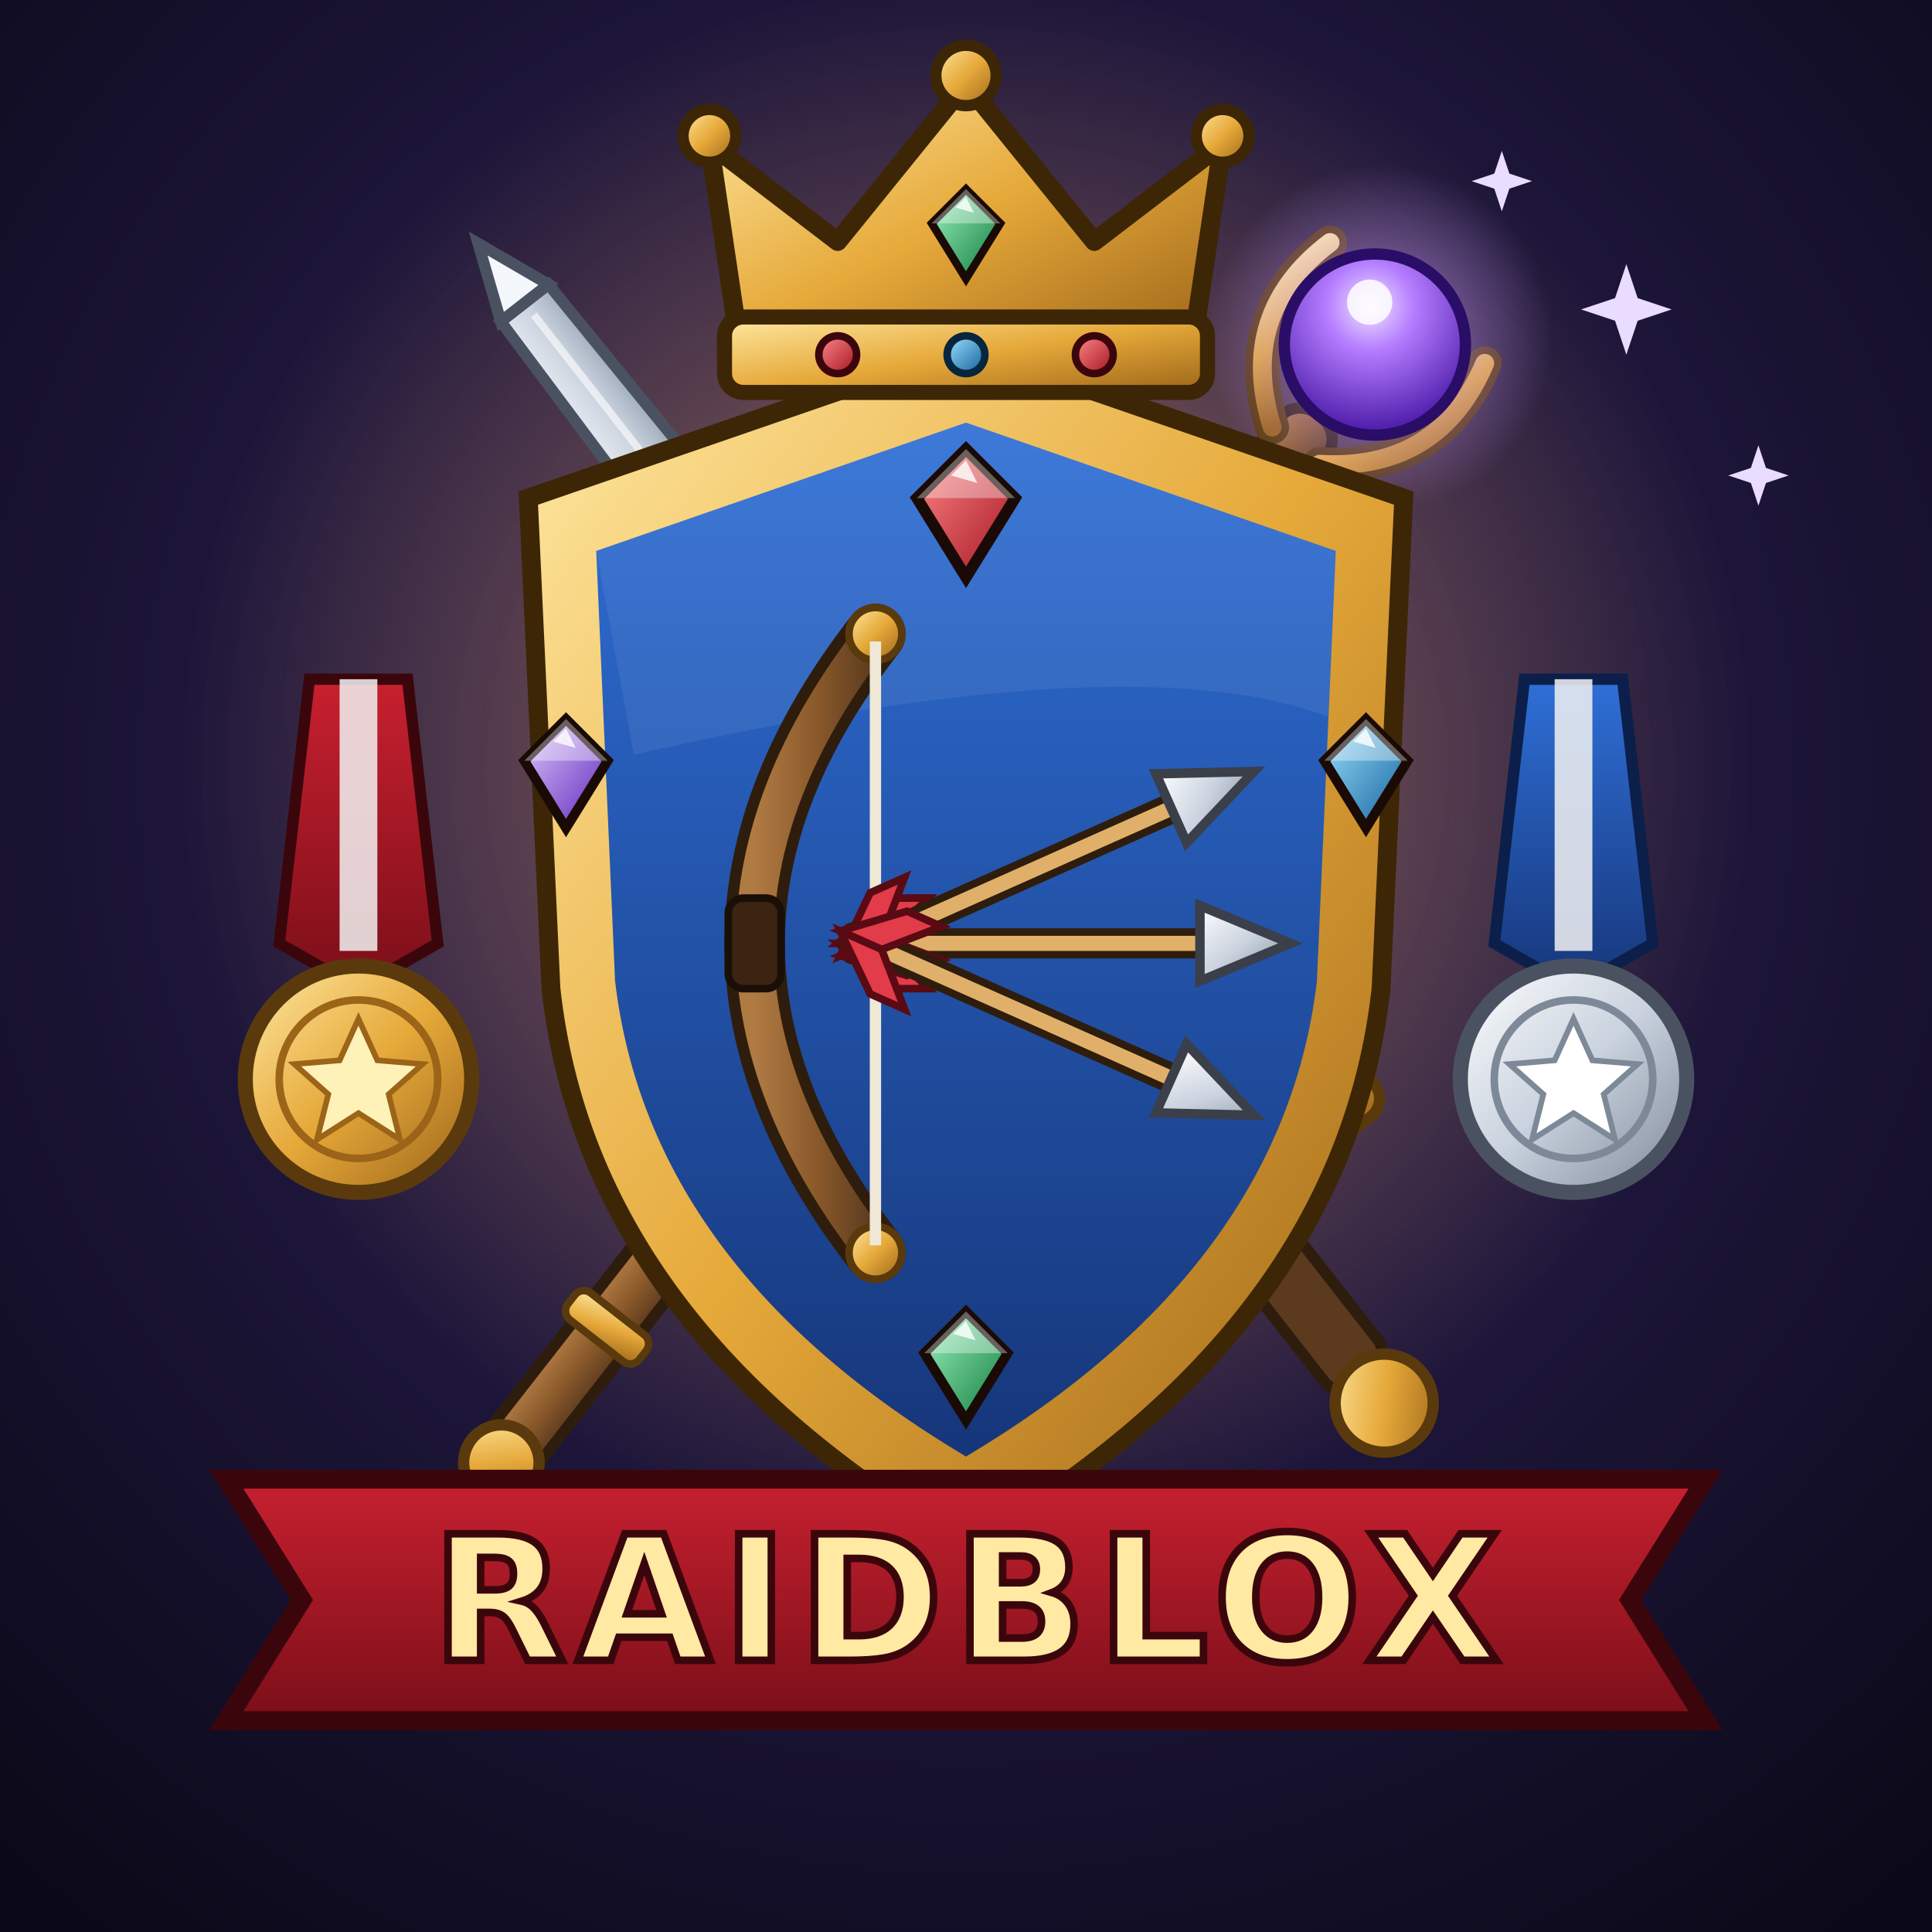
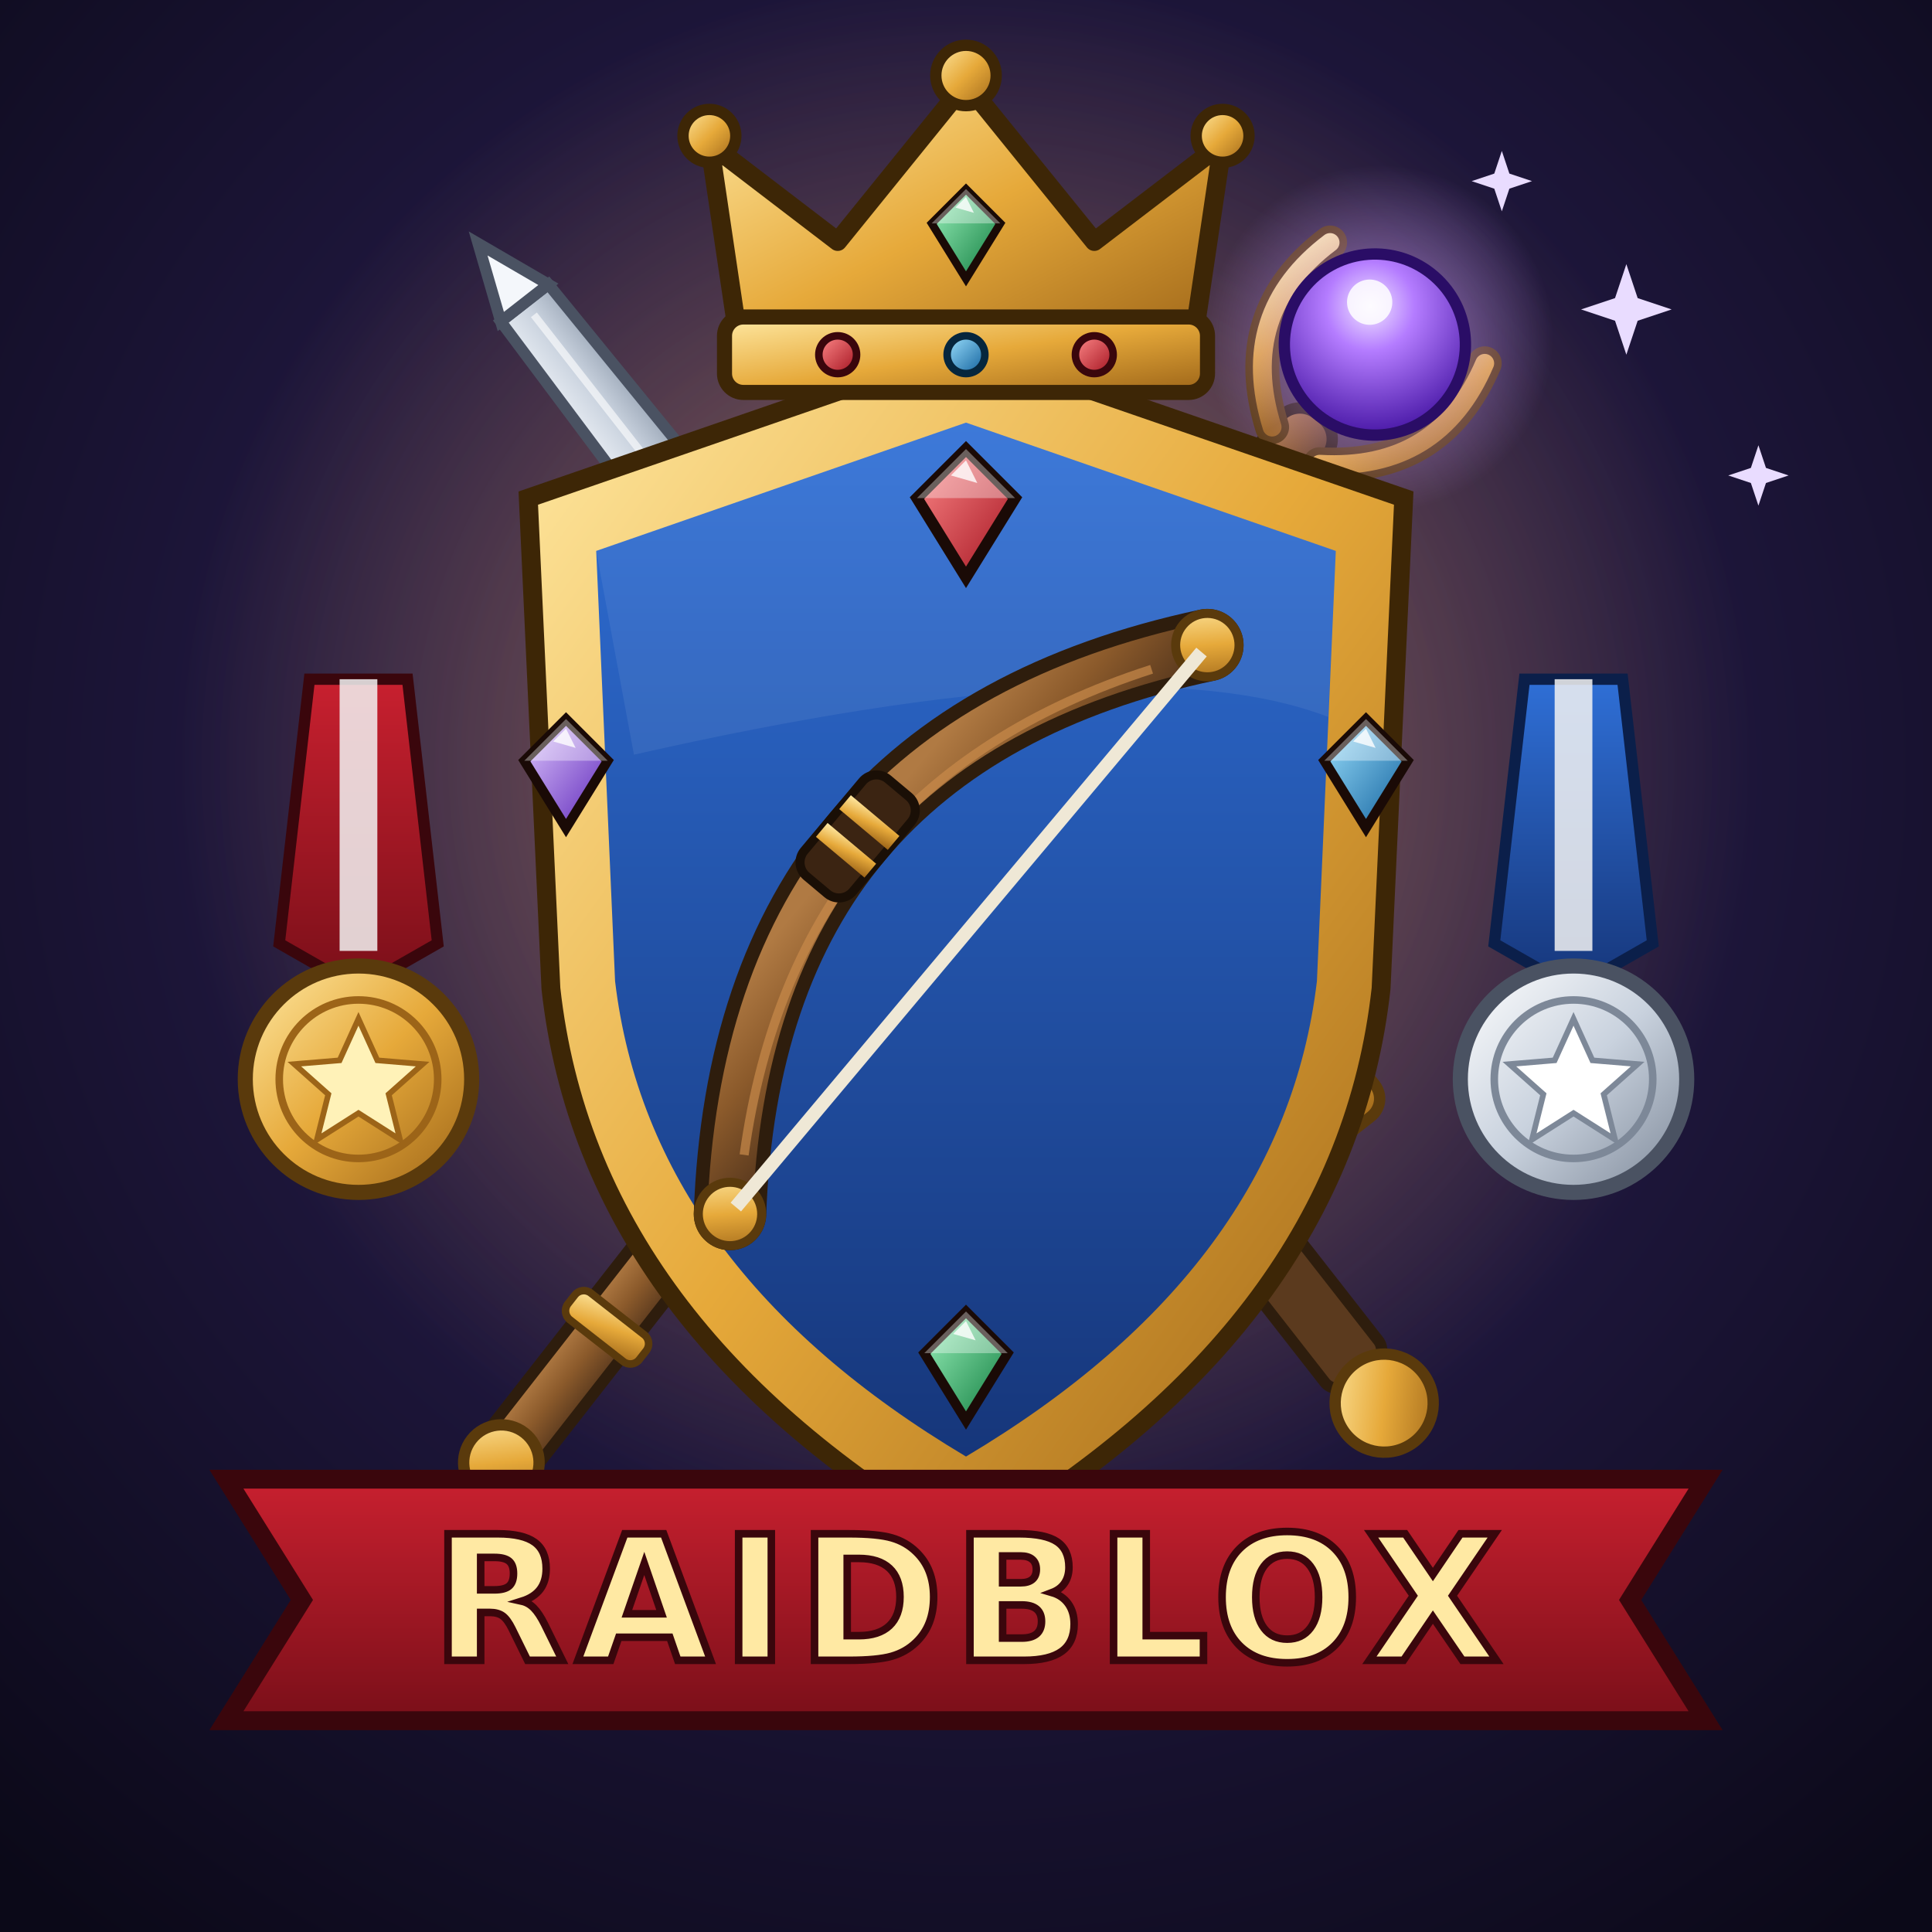
<svg xmlns="http://www.w3.org/2000/svg" width="512" height="512" viewBox="0 0 512 512">
  <defs>
    <radialGradient id="fondo" cx="50%" cy="40%" r="75%">
      <stop offset="0" stop-color="#3b2a6e" />
      <stop offset="0.55" stop-color="#1c1538" />
      <stop offset="1" stop-color="#0b0918" />
    </radialGradient>
    <radialGradient id="brillo" cx="50%" cy="45%" r="45%">
      <stop offset="0" stop-color="#ffb347" stop-opacity="0.5" />
      <stop offset="1" stop-color="#ffb347" stop-opacity="0" />
    </radialGradient>
    <linearGradient id="escudo" x1="0" y1="0" x2="0" y2="1">
      <stop offset="0" stop-color="#2f6fd6" />
      <stop offset="1" stop-color="#16367a" />
    </linearGradient>
    <linearGradient id="oro" x1="0" y1="0" x2="1" y2="1">
      <stop offset="0" stop-color="#ffe9a3" />
      <stop offset="0.5" stop-color="#e6a93a" />
      <stop offset="1" stop-color="#9c6418" />
    </linearGradient>
    <linearGradient id="plata" x1="0" y1="0" x2="1" y2="1">
      <stop offset="0" stop-color="#ffffff" />
      <stop offset="0.5" stop-color="#c9d2de" />
      <stop offset="1" stop-color="#7d8898" />
    </linearGradient>
    <linearGradient id="hoja" x1="0" y1="0" x2="1" y2="0">
      <stop offset="0" stop-color="#f4f7fb" />
      <stop offset="0.5" stop-color="#c9d2de" />
      <stop offset="1" stop-color="#8794a6" />
    </linearGradient>
    <linearGradient id="madera" x1="0" y1="0" x2="1" y2="0">
      <stop offset="0" stop-color="#b07a43" />
      <stop offset="0.5" stop-color="#8b5a2b" />
      <stop offset="1" stop-color="#5b3a1e" />
    </linearGradient>
    <radialGradient id="cristal" cx="35%" cy="35%" r="70%">
      <stop offset="0" stop-color="#f1e6ff" />
      <stop offset="0.35" stop-color="#b47cff" />
      <stop offset="1" stop-color="#4b1aa8" />
    </radialGradient>
    <radialGradient id="aura" cx="50%" cy="50%" r="50%">
      <stop offset="0" stop-color="#c79bff" stop-opacity="0.7" />
      <stop offset="1" stop-color="#c79bff" stop-opacity="0" />
    </radialGradient>
    <linearGradient id="rubi" x1="0" y1="0" x2="1" y2="1">
      <stop offset="0" stop-color="#ff8a8a" />
      <stop offset="1" stop-color="#a3121f" />
    </linearGradient>
    <linearGradient id="zafiro" x1="0" y1="0" x2="1" y2="1">
      <stop offset="0" stop-color="#9fe3ff" />
      <stop offset="1" stop-color="#0f5f9c" />
    </linearGradient>
    <linearGradient id="amatista" x1="0" y1="0" x2="1" y2="1">
      <stop offset="0" stop-color="#e2ccff" />
      <stop offset="1" stop-color="#5b23b8" />
    </linearGradient>
    <linearGradient id="esmeralda" x1="0" y1="0" x2="1" y2="1">
      <stop offset="0" stop-color="#9ff5c0" />
      <stop offset="1" stop-color="#0d7a3c" />
    </linearGradient>
    <linearGradient id="cinta" x1="0" y1="0" x2="0" y2="1">
      <stop offset="0" stop-color="#c8202f" />
      <stop offset="1" stop-color="#7a0f19" />
    </linearGradient>
    <linearGradient id="cintaAzul" x1="0" y1="0" x2="0" y2="1">
      <stop offset="0" stop-color="#2f6fd6" />
      <stop offset="1" stop-color="#16367a" />
    </linearGradient>
    <g id="gema">
      <polygon points="0,-17 13,-4 0,17 -13,-4" stroke="#1a0a06" stroke-width="3" />
      <polygon points="0,-17 13,-4 0,-4 -13,-4" fill="#ffffff" opacity="0.35" />
      <polygon points="-4,-10 0,-14 3,-8" fill="#ffffff" opacity="0.8" />
    </g>
  </defs>
  <rect width="512" height="512" fill="url(#fondo)" />
  <circle cx="256" cy="225" r="230" fill="url(#brillo)" />
  <g transform="rotate(-38 256 230)">
    <polygon points="248,40 264,40 270,330 242,330" fill="url(#hoja)" stroke="#4a5262" stroke-width="3" />
    <line x1="256" y1="44" x2="256" y2="326" stroke="#ffffff" stroke-width="2" opacity="0.6" />
    <polygon points="256,20 248,40 264,40" fill="#f4f7fb" stroke="#4a5262" stroke-width="3" />
    <rect x="206" y="330" width="100" height="18" rx="6" fill="url(#oro)" stroke="#5a3a0c" stroke-width="3" />
    <rect x="247" y="348" width="18" height="52" rx="4" fill="#5b3a1e" stroke="#2e1d0d" stroke-width="3" />
    <circle cx="256" cy="410" r="13" fill="url(#oro)" stroke="#5a3a0c" stroke-width="3" />
  </g>
  <g transform="rotate(38 256 230)">
    <rect x="248" y="78" width="16" height="352" rx="7" fill="url(#madera)" stroke="#2e1d0d" stroke-width="3" />
    <rect x="244" y="150" width="24" height="9" rx="3" fill="url(#oro)" stroke="#5a3a0c" stroke-width="2" />
    <rect x="244" y="380" width="24" height="9" rx="3" fill="url(#oro)" stroke="#5a3a0c" stroke-width="2" />
    <circle cx="256" cy="430" r="10" fill="url(#oro)" stroke="#5a3a0c" stroke-width="3" />
    <path d="M248 88 Q222 70 230 40" fill="none" stroke="#5a3a0c" stroke-width="9" stroke-linecap="round" />
    <path d="M264 88 Q290 70 282 40" fill="none" stroke="#5a3a0c" stroke-width="9" stroke-linecap="round" />
    <path d="M248 88 Q222 70 230 40" fill="none" stroke="url(#oro)" stroke-width="5" stroke-linecap="round" />
    <path d="M264 88 Q290 70 282 40" fill="none" stroke="url(#oro)" stroke-width="5" stroke-linecap="round" />
    <circle cx="256" cy="52" r="46" fill="url(#aura)" />
    <circle cx="256" cy="54" r="24" fill="url(#cristal)" stroke="#2a0d66" stroke-width="3" />
    <circle cx="248" cy="46" r="6" fill="#ffffff" opacity="0.85" />
  </g>
  <g fill="#e9dcff">
    <path d="M431 70 l3 9 9 3 -9 3 -3 9 -3 -9 -9 -3 9 -3z" />
    <path d="M466 118 l2 6 6 2 -6 2 -2 6 -2 -6 -6 -2 6 -2z" />
    <path d="M398 40 l2 6 6 2 -6 2 -2 6 -2 -6 -6 -2 6 -2z" />
  </g>
  <g>
    <polygon points="82,180 108,180 116,250 95,262 74,250" fill="url(#cinta)" stroke="#3a060c" stroke-width="3" />
    <rect x="90" y="180" width="10" height="72" fill="#f2f2f2" opacity="0.85" />
    <circle cx="95" cy="286" r="30" fill="url(#oro)" stroke="#5a3a0c" stroke-width="4" />
    <circle cx="95" cy="286" r="21" fill="none" stroke="#9c6418" stroke-width="2" />
    <path d="M95 270 l5 11 12 1 -9 8 3 12 -11 -7 -11 7 3 -12 -9 -8 12 -1z" fill="#fff2b8" stroke="#9c6418" stroke-width="1.5" />
  </g>
  <g>
    <polygon points="404,180 430,180 438,250 417,262 396,250" fill="url(#cintaAzul)" stroke="#0b1f4a" stroke-width="3" />
    <rect x="412" y="180" width="10" height="72" fill="#f2f2f2" opacity="0.85" />
    <circle cx="417" cy="286" r="30" fill="url(#plata)" stroke="#4a5262" stroke-width="4" />
    <circle cx="417" cy="286" r="21" fill="none" stroke="#7d8898" stroke-width="2" />
    <path d="M417 270 l5 11 12 1 -9 8 3 12 -11 -7 -11 7 3 -12 -9 -8 12 -1z" fill="#ffffff" stroke="#7d8898" stroke-width="1.5" />
  </g>
  <path d="M256 92 L372 132 L366 262 Q356 352 256 410 Q156 352 146 262 L140 132 Z" fill="url(#oro)" stroke="#3d2606" stroke-width="5" />
  <path d="M256 112 L354 146 L349 260 Q340 336 256 386 Q172 336 163 260 L158 146 Z" fill="url(#escudo)" />
  <path d="M256 112 L354 146 L352 190 Q300 170 168 200 L158 146 Z" fill="#ffffff" opacity="0.07" />
-   <g>
+   <g transform="translate(-14 -16) rotate(40 256 250) translate(256 250) scale(1.2) translate(-216 -250)">
    <path d="M232 168 Q168 250 232 332" fill="none" stroke="#2e1d0d" stroke-width="16" stroke-linecap="round" />
    <path d="M232 168 Q168 250 232 332" fill="none" stroke="url(#madera)" stroke-width="10" stroke-linecap="round" />
+     <path d="M226 180 Q182 250 226 320" fill="none" stroke="#c98a4a" stroke-width="2" opacity="0.7" />
    <circle cx="232" cy="168" r="7" fill="url(#oro)" stroke="#5a3a0c" stroke-width="2" />
    <circle cx="232" cy="332" r="7" fill="url(#oro)" stroke="#5a3a0c" stroke-width="2" />
-     <rect x="193" y="238" width="14" height="24" rx="4" fill="#3b2412" stroke="#1a0f06" stroke-width="2" />
+     <rect x="193" y="236" width="14" height="28" rx="4" fill="#3b2412" stroke="#1a0f06" stroke-width="2" />
+     <rect x="193" y="244" width="14" height="4" fill="url(#oro)" />
+     <rect x="193" y="252" width="14" height="4" fill="url(#oro)" />
    <line x1="232" y1="170" x2="232" y2="330" stroke="#efe8d6" stroke-width="3" />
-     <g id="flecha">
-       <line x1="226" y1="250" x2="318" y2="250" stroke="#2e1d0d" stroke-width="8" stroke-linecap="round" />
-       <line x1="226" y1="250" x2="318" y2="250" stroke="#e0b06a" stroke-width="4" stroke-linecap="round" />
-       <polygon points="318,240 342,250 318,260" fill="url(#plata)" stroke="#3a3f4a" stroke-width="2.5" />
-       <polygon points="222,250 236,238 246,238 234,250" fill="#e23b4a" stroke="#5a0a12" stroke-width="2" />
-       <polygon points="222,250 236,262 246,262 234,250" fill="#e23b4a" stroke="#5a0a12" stroke-width="2" />
-     </g>
-     <use href="#flecha" transform="rotate(-24 230 250)" />
-     <use href="#flecha" transform="rotate(24 230 250)" />
  </g>
  <use href="#gema" transform="translate(256 136)" fill="url(#rubi)" />
  <use href="#gema" transform="translate(150 205) scale(0.85)" fill="url(#amatista)" />
  <use href="#gema" transform="translate(362 205) scale(0.85)" fill="url(#zafiro)" />
  <use href="#gema" transform="translate(256 362) scale(0.85)" fill="url(#esmeralda)" />
  <g>
    <path d="M196 92 L188 38 L222 64 L256 22 L290 64 L324 38 L316 92 Z" fill="url(#oro)" stroke="#3d2606" stroke-width="5" stroke-linejoin="round" />
    <rect x="192" y="84" width="128" height="20" rx="5" fill="url(#oro)" stroke="#3d2606" stroke-width="4" />
    <circle cx="188" cy="36" r="7" fill="url(#oro)" stroke="#3d2606" stroke-width="3" />
    <circle cx="256" cy="20" r="8" fill="url(#oro)" stroke="#3d2606" stroke-width="3" />
    <circle cx="324" cy="36" r="7" fill="url(#oro)" stroke="#3d2606" stroke-width="3" />
    <use href="#gema" transform="translate(256 62) scale(0.7)" fill="url(#esmeralda)" />
    <circle cx="222" cy="94" r="5" fill="url(#rubi)" stroke="#3a060c" stroke-width="2" />
    <circle cx="256" cy="94" r="5" fill="url(#zafiro)" stroke="#06263d" stroke-width="2" />
    <circle cx="290" cy="94" r="5" fill="url(#rubi)" stroke="#3a060c" stroke-width="2" />
  </g>
  <path d="M60 392 L452 392 L432 424 L452 456 L60 456 L80 424 Z" fill="url(#cinta)" stroke="#3a060c" stroke-width="5" />
  <text x="256" y="440" text-anchor="middle" font-family="DejaVu Sans, Arial, sans-serif" font-weight="bold" font-size="46" fill="#ffe9a3" stroke="#3a060c" stroke-width="2" letter-spacing="3">RAIDBLOX</text>
</svg>
